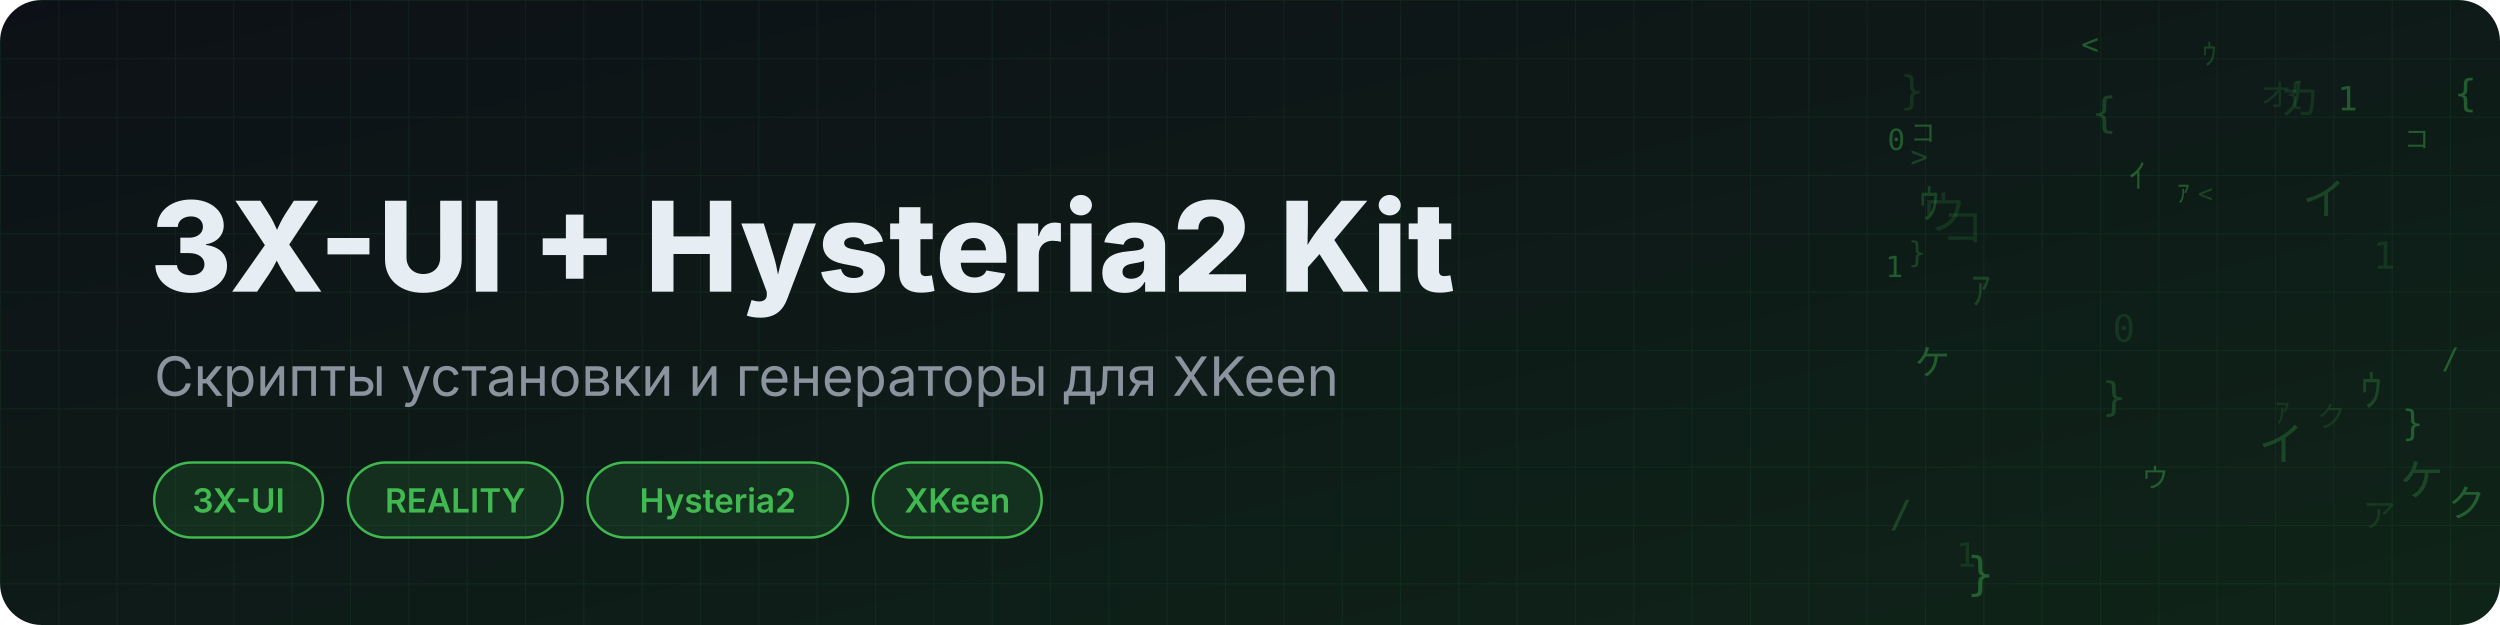
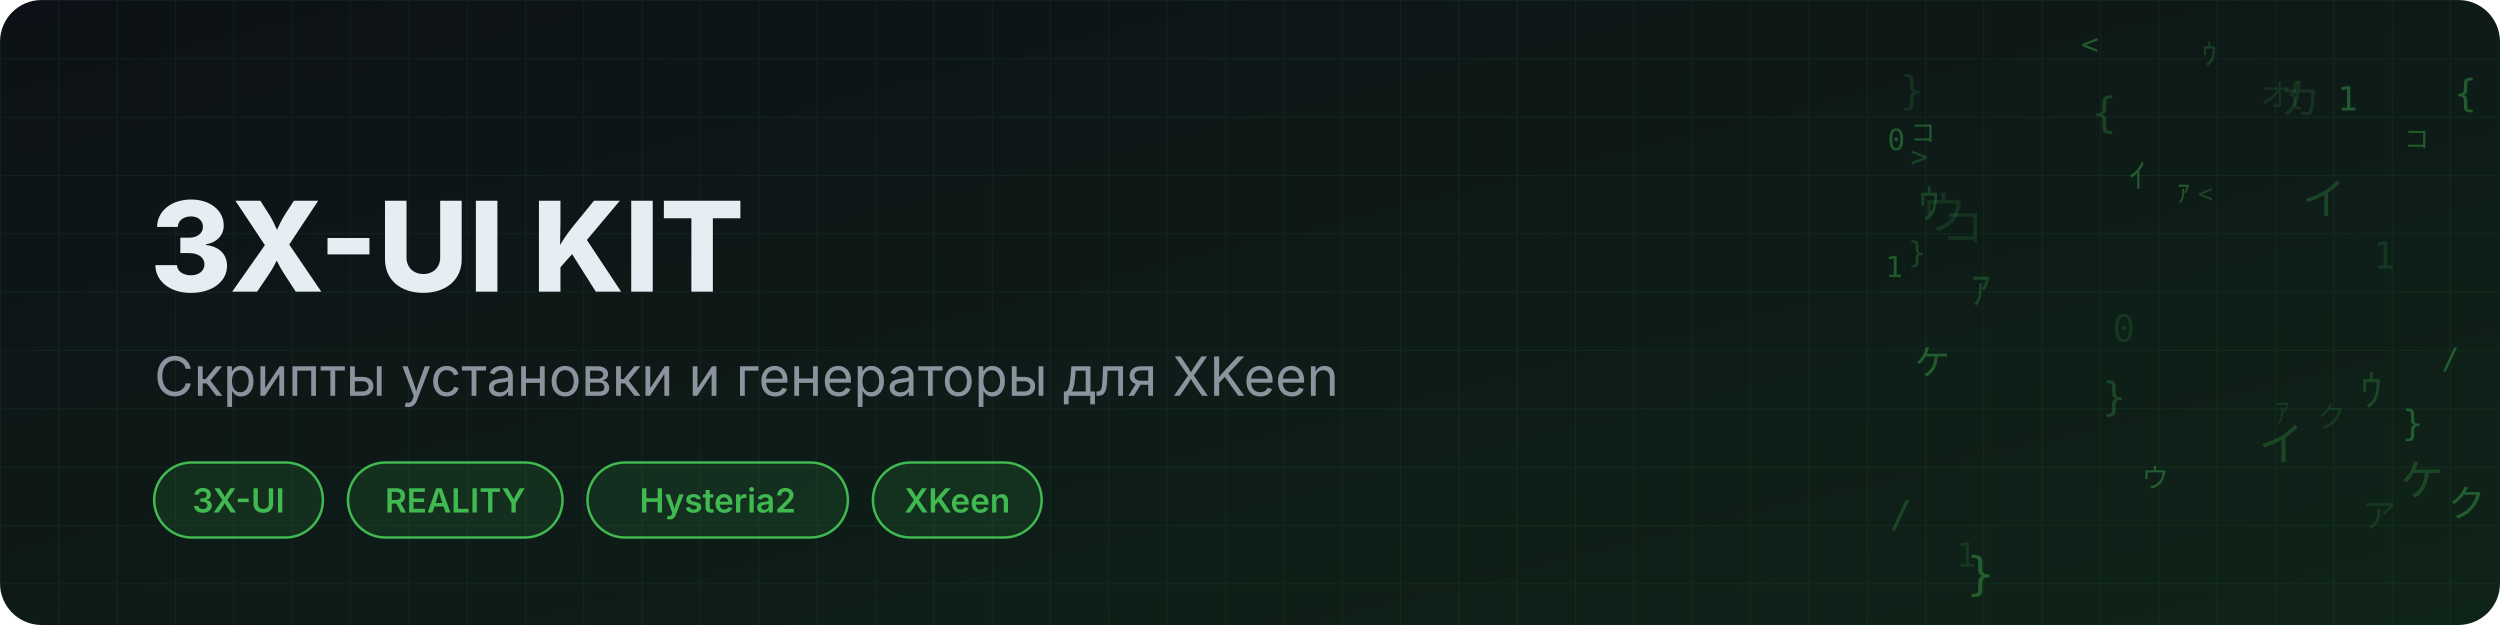
- <svg xmlns="http://www.w3.org/2000/svg" width="1200" height="300" viewBox="0 0 1200 300" role="img" aria-label="3X-UI + Hysteria2 Kit — скрипты установки и генераторы для XKeen">
+ <svg xmlns="http://www.w3.org/2000/svg" width="1200" height="300" viewBox="0 0 1200 300" role="img" aria-label="3X-UI KIT — скрипты установки и генераторы для XKeen">
  <style>.s{font-family:Inter, -apple-system, 'Segoe UI', Roboto, 'Helvetica Neue', Arial, sans-serif}.m{font-family:'JetBrains Mono', ui-monospace, SFMono-Regular, Menlo, Consolas, monospace}</style>
  <defs>
    <linearGradient id="g" x1="0" y1="0" x2="1" y2="1">
      <stop offset="0" stop-color="#0d1117" />
      <stop offset="1" stop-color="#0f2418" />
    </linearGradient>
    <pattern id="p" width="28" height="28" patternUnits="userSpaceOnUse">
      <path d="M28 0H0V28" fill="none" stroke="#3fb95014" />
    </pattern>
  </defs>
  <rect width="1200" height="300" rx="20" fill="url(#g)" />
  <rect width="1200" height="300" rx="20" fill="url(#p)" />
  <g opacity="0.4">
    <text x="1045" y="97" class="m" font-size="12" fill="#3fb950" font-weight="400" text-anchor="start">ｱ</text>
  </g>
  <g opacity="0.4">
    <text x="917" y="68" class="m" font-size="12" fill="#3fb950" font-weight="400" text-anchor="start">コ</text>
  </g>
  <g opacity="0.15">
    <text x="1139" y="129" class="m" font-size="18" fill="#3fb950" font-weight="400" text-anchor="start">1</text>
  </g>
  <g opacity="0.15">
    <text x="1094" y="55" class="m" font-size="20" fill="#3fb950" font-weight="400" text-anchor="start">カ</text>
  </g>
  <g opacity="0.15">
    <text x="1097" y="50" class="m" font-size="15" fill="#3fb950" font-weight="400" text-anchor="start">{</text>
  </g>
  <g opacity="0.4">
    <text x="1178" y="51" class="m" font-size="18" fill="#3fb950" font-weight="400" text-anchor="start">{</text>
  </g>
  <g opacity="0.4">
    <text x="905" y="133" class="m" font-size="14" fill="#3fb950" font-weight="400" text-anchor="start">1</text>
  </g>
  <g opacity="0.4">
    <text x="1028" y="234" class="m" font-size="13" fill="#3fb950" font-weight="400" text-anchor="start">ウ</text>
  </g>
  <g opacity="0.4">
    <text x="1172" y="177" class="m" font-size="14" fill="#3fb950" font-weight="400" text-anchor="start">/</text>
  </g>
  <g opacity="0.15">
    <text x="932" y="116" class="m" font-size="20" fill="#3fb950" font-weight="400" text-anchor="start">コ</text>
  </g>
  <g opacity="0.15">
    <text x="912" y="50" class="m" font-size="19" fill="#3fb950" font-weight="400" text-anchor="start">}</text>
  </g>
  <g opacity="0.25">
    <text x="1152" y="238" class="m" font-size="21" fill="#3fb950" font-weight="400" text-anchor="start">ケ</text>
  </g>
  <g opacity="0.15">
    <text x="1112" y="205" class="m" font-size="14" fill="#3fb950" font-weight="400" text-anchor="start">ク</text>
  </g>
  <g opacity="0.25">
    <text x="1004" y="61" class="m" font-size="20" fill="#3fb950" font-weight="400" text-anchor="start">{</text>
  </g>
  <g opacity="0.25">
    <text x="1133" y="195" class="m" font-size="21" fill="#3fb950" font-weight="400" text-anchor="start">ｳ</text>
  </g>
  <g opacity="0.25">
    <text x="917" y="80" class="m" font-size="14" fill="#3fb950" font-weight="400" text-anchor="start">&gt;</text>
  </g>
  <g opacity="0.25">
    <text x="1055" y="97" class="m" font-size="12" fill="#3fb950" font-weight="400" text-anchor="start">&lt;</text>
  </g>
  <g opacity="0.4">
    <text x="919" y="180" class="m" font-size="17" fill="#3fb950" font-weight="400" text-anchor="start">ケ</text>
  </g>
  <g opacity="0.15">
    <text x="1134" y="253" class="m" font-size="16" fill="#3fb950" font-weight="400" text-anchor="start">ア</text>
  </g>
  <g opacity="0.4">
    <text x="1122" y="53" class="m" font-size="16" fill="#3fb950" font-weight="400" text-anchor="start">1</text>
  </g>
  <g opacity="0.4">
    <text x="1175" y="248" class="m" font-size="18" fill="#3fb950" font-weight="400" text-anchor="start">ク</text>
  </g>
  <g opacity="0.25">
    <text x="1057" y="31" class="m" font-size="14" fill="#3fb950" font-weight="400" text-anchor="start">ｳ</text>
  </g>
  <g opacity="0.15">
    <text x="939" y="272" class="m" font-size="16" fill="#3fb950" font-weight="400" text-anchor="start">1</text>
  </g>
  <g opacity="0.25">
    <text x="946" y="146" class="m" font-size="19" fill="#3fb950" font-weight="400" text-anchor="start">ｱ</text>
  </g>
  <g opacity="0.25">
    <text x="921" y="105" class="m" font-size="20" fill="#3fb950" font-weight="400" text-anchor="start">ｳ</text>
  </g>
  <g opacity="0.4">
    <text x="1022" y="90" class="m" font-size="16" fill="#3fb950" font-weight="400" text-anchor="start">ｲ</text>
  </g>
  <g opacity="0.15">
    <text x="1092" y="203" class="m" font-size="14" fill="#3fb950" font-weight="400" text-anchor="start">ｱ</text>
  </g>
  <g opacity="0.15">
    <text x="922" y="110" class="m" font-size="22" fill="#3fb950" font-weight="400" text-anchor="start">ウ</text>
  </g>
  <g opacity="0.4">
    <text x="999" y="26" class="m" font-size="14" fill="#3fb950" font-weight="400" text-anchor="start">&lt;</text>
  </g>
  <g opacity="0.15">
    <text x="1014" y="164" class="m" font-size="18" fill="#3fb950" font-weight="400" text-anchor="start">0</text>
  </g>
  <g opacity="0.4">
    <text x="1153" y="209" class="m" font-size="17" fill="#3fb950" font-weight="400" text-anchor="start">}</text>
  </g>
  <g opacity="0.4">
    <text x="944" y="283" class="m" font-size="22" fill="#3fb950" font-weight="400" text-anchor="start">}</text>
  </g>
  <g opacity="0.25">
    <text x="907" y="253" class="m" font-size="18" fill="#3fb950" font-weight="400" text-anchor="start">/</text>
  </g>
  <g opacity="0.25">
    <text x="1084" y="221" class="m" font-size="22" fill="#3fb950" font-weight="400" text-anchor="start">イ</text>
  </g>
  <g opacity="0.15">
    <text x="1085" y="51" class="m" font-size="15" fill="#3fb950" font-weight="400" text-anchor="start">オ</text>
  </g>
  <g opacity="0.25">
    <text x="1105" y="103" class="m" font-size="21" fill="#3fb950" font-weight="400" text-anchor="start">イ</text>
  </g>
  <g opacity="0.4">
    <text x="906" y="72" class="m" font-size="14" fill="#3fb950" font-weight="400" text-anchor="start">0</text>
  </g>
  <g opacity="0.4">
    <text x="1154" y="71" class="m" font-size="12" fill="#3fb950" font-weight="400" text-anchor="start">コ</text>
  </g>
  <g opacity="0.25">
    <text x="916" y="126" class="m" font-size="14" fill="#3fb950" font-weight="400" text-anchor="start">}</text>
  </g>
  <g opacity="0.25">
    <text x="1009" y="197" class="m" font-size="19" fill="#3fb950" font-weight="400" text-anchor="start">}</text>
  </g>
-   <text x="72" y="140" class="s" font-size="60" fill="#e6edf3" font-weight="800" text-anchor="start">3X-UI + Hysteria2 Kit</text>
+   <text x="72" y="140" class="s" font-size="60" fill="#e6edf3" font-weight="800" text-anchor="start">3X-UI KIT</text>
  <text x="74" y="190" class="s" font-size="26" fill="#8b949e" font-weight="400" text-anchor="start">Скрипты установки и генераторы для XKeen</text>
  <rect x="74" y="222" width="81" height="36" rx="18" fill="#3fb95022" stroke="#3fb950" stroke-width="1.2" />
  <text x="114.5" y="246" class="s" font-size="16" fill="#3fb950" font-weight="600" text-anchor="middle">3X-UI</text>
  <rect x="167" y="222" width="103" height="36" rx="18" fill="#3fb95022" stroke="#3fb950" stroke-width="1.2" />
  <text x="218.5" y="246" class="s" font-size="16" fill="#3fb950" font-weight="600" text-anchor="middle">REALITY</text>
  <rect x="282" y="222" width="125" height="36" rx="18" fill="#3fb95022" stroke="#3fb950" stroke-width="1.2" />
  <text x="344.5" y="246" class="s" font-size="16" fill="#3fb950" font-weight="600" text-anchor="middle">Hysteria2</text>
  <rect x="419" y="222" width="81" height="36" rx="18" fill="#3fb95022" stroke="#3fb950" stroke-width="1.2" />
  <text x="459.5" y="246" class="s" font-size="16" fill="#3fb950" font-weight="600" text-anchor="middle">XKeen</text>
</svg>
